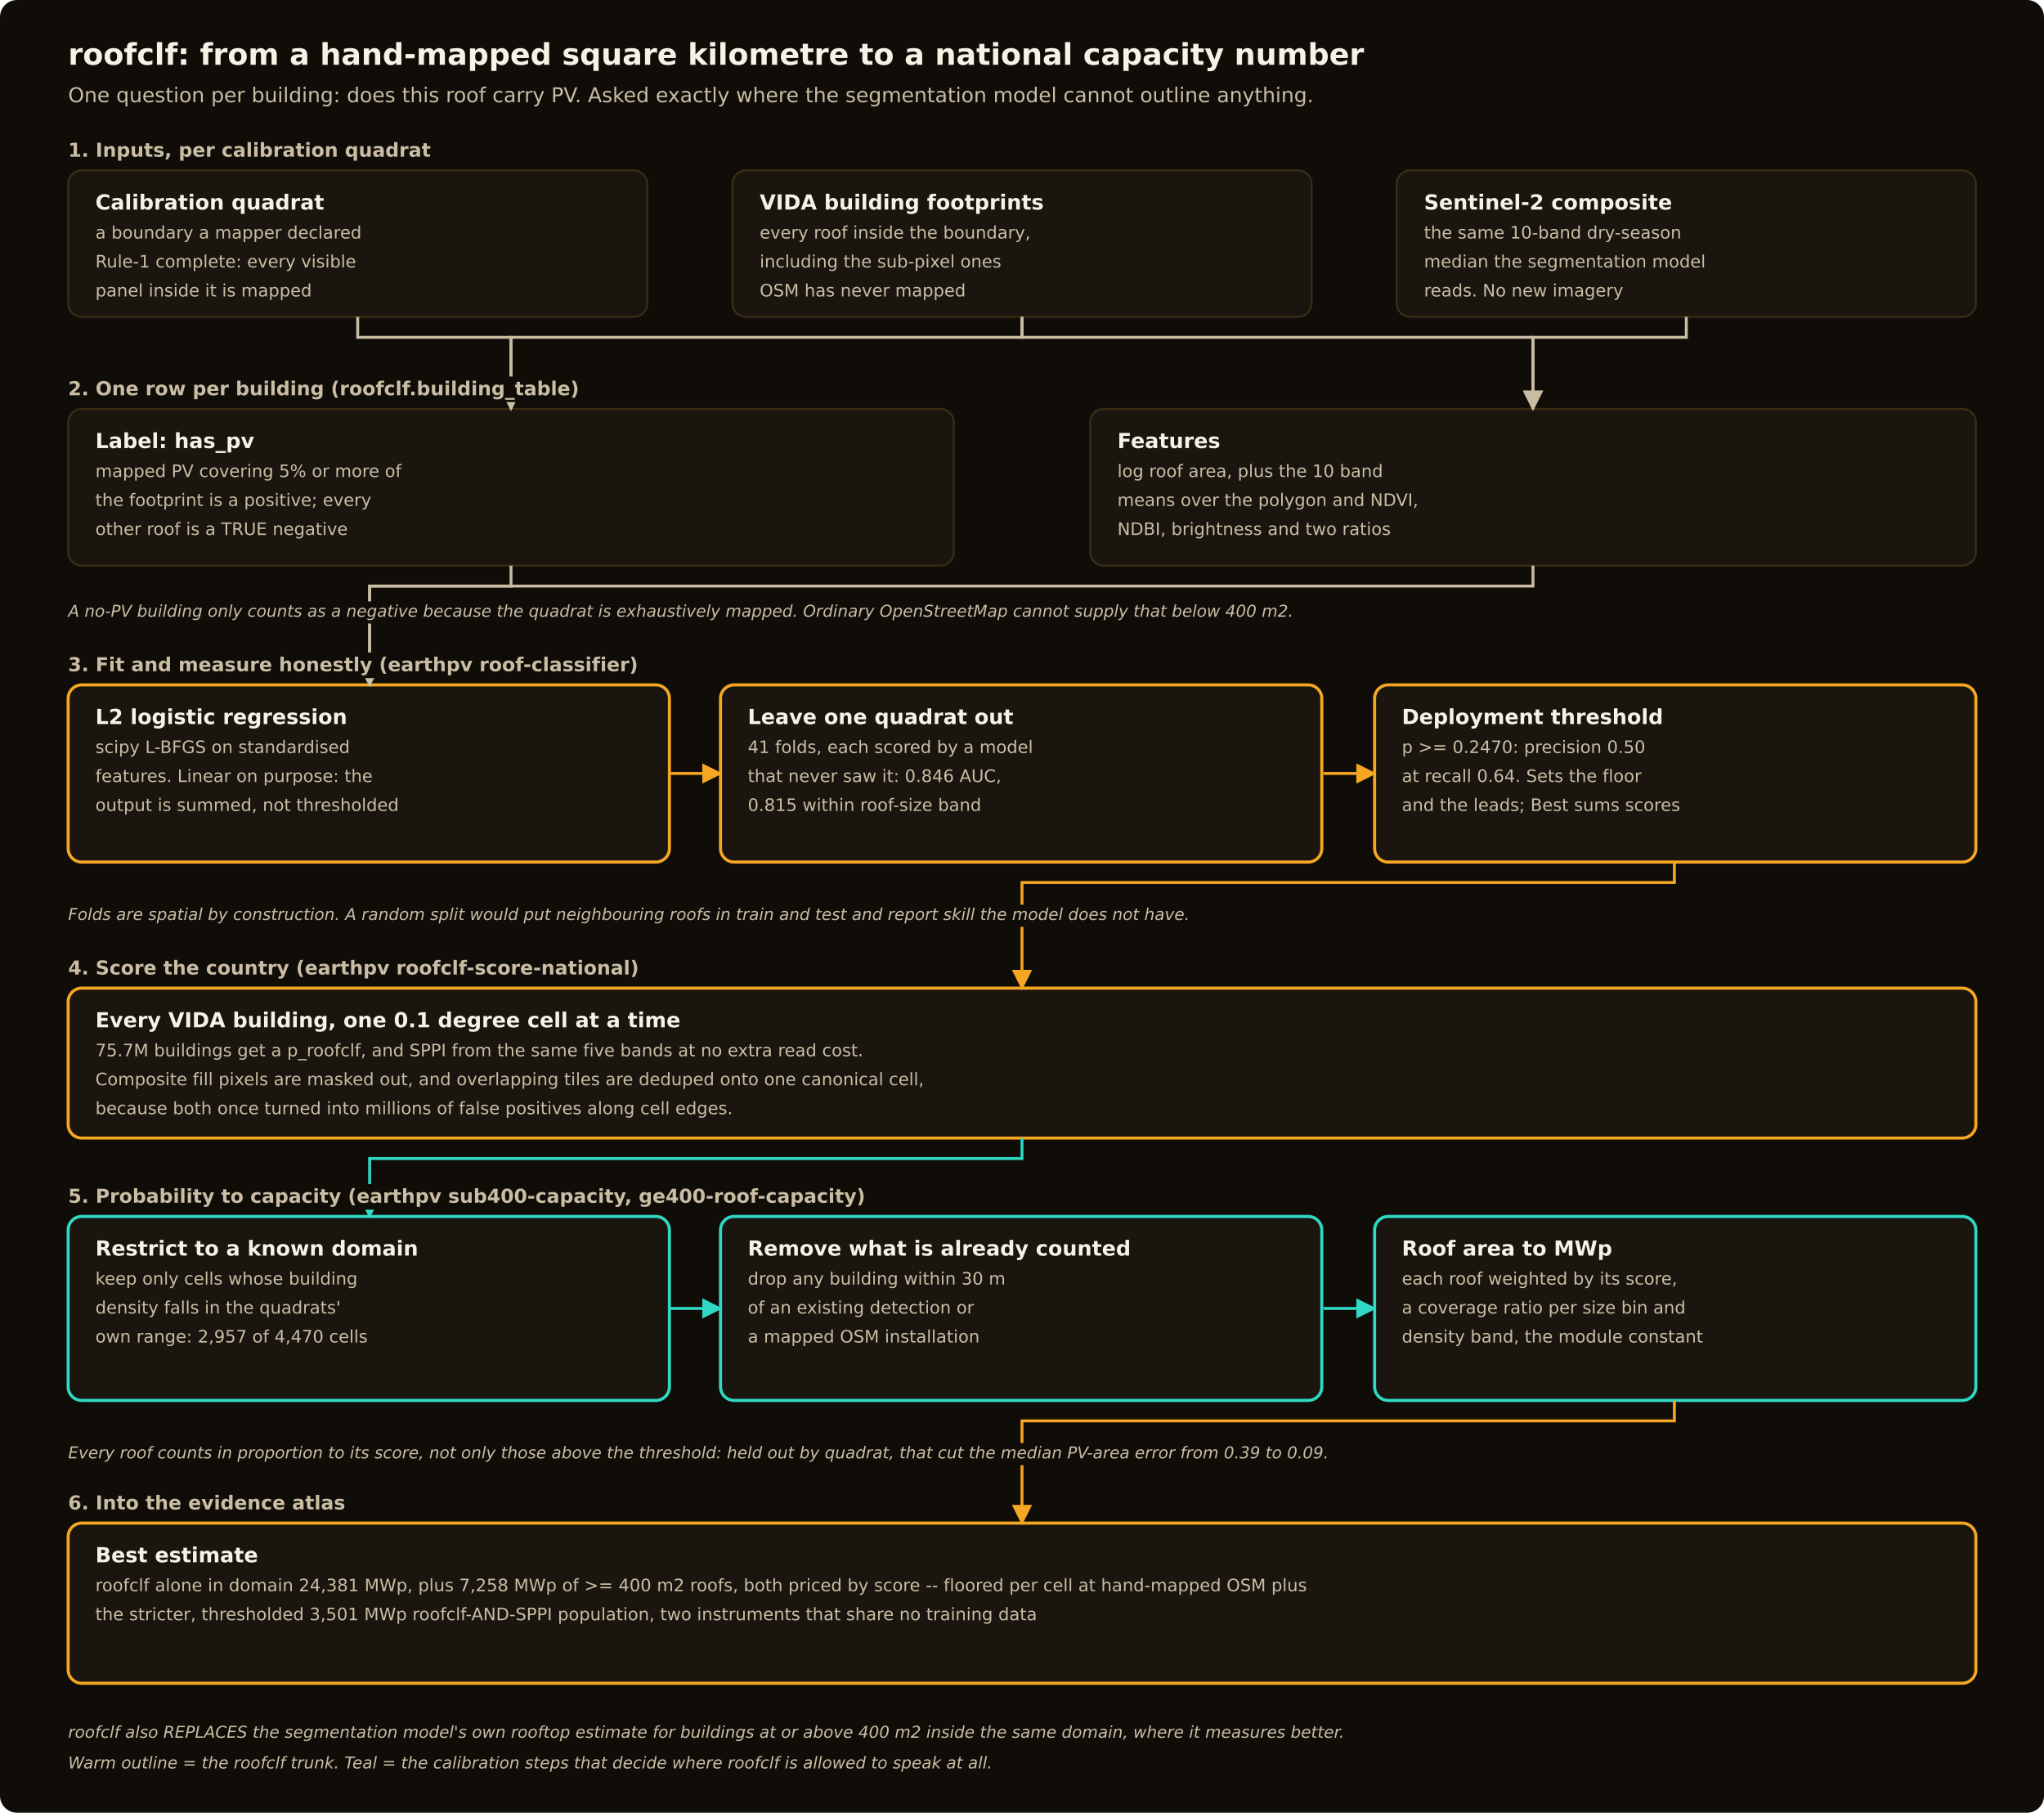
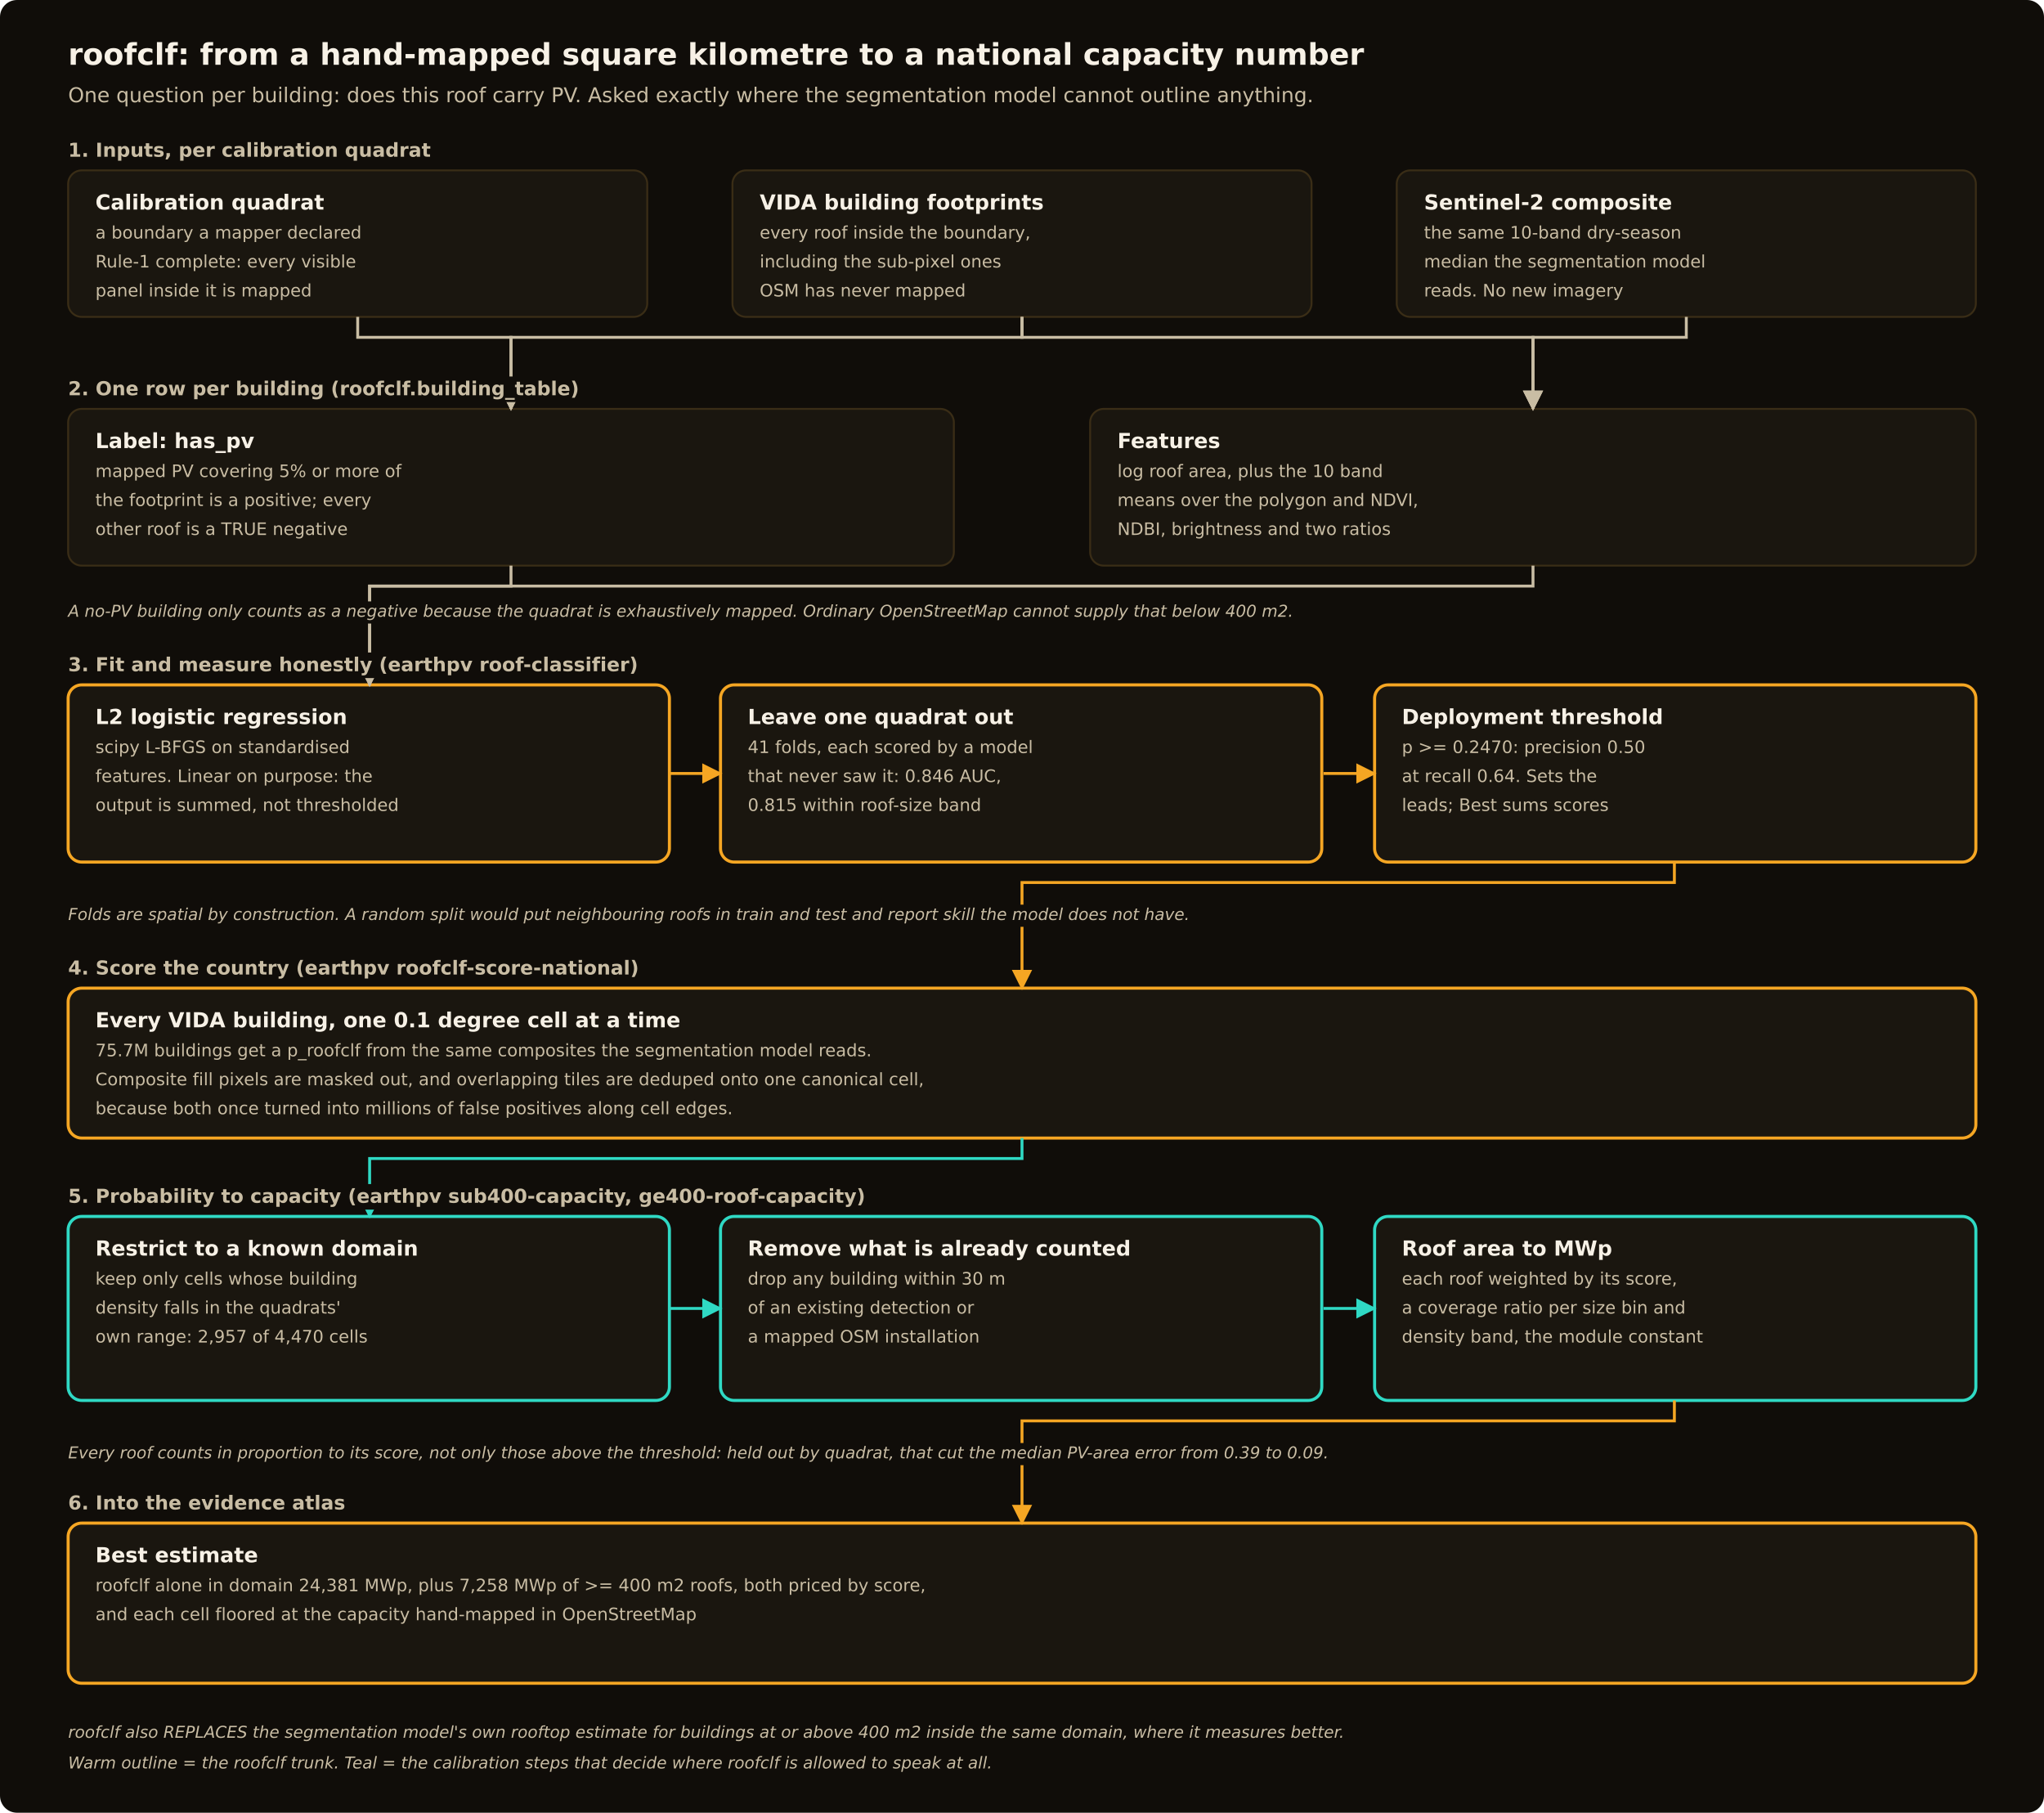
<svg xmlns="http://www.w3.org/2000/svg" width="1200" height="1064" viewBox="0 0 1200 1064" font-family="DejaVu Sans, system-ui, sans-serif">
  <defs>
    <marker id="ah-c9bda4-dark" viewBox="0 0 10 10" refX="9" refY="5" markerWidth="7" markerHeight="7" orient="auto-start-reverse">
      <path d="M0,0 L10,5 L0,10 z" fill="#c9bda4" />
    </marker>
    <marker id="ah-f5a623-dark" viewBox="0 0 10 10" refX="9" refY="5" markerWidth="7" markerHeight="7" orient="auto-start-reverse">
      <path d="M0,0 L10,5 L0,10 z" fill="#f5a623" />
    </marker>
    <marker id="ah-4fb2e8-dark" viewBox="0 0 10 10" refX="9" refY="5" markerWidth="7" markerHeight="7" orient="auto-start-reverse">
      <path d="M0,0 L10,5 L0,10 z" fill="#4fb2e8" />
    </marker>
    <marker id="ah-2fd9c4-dark" viewBox="0 0 10 10" refX="9" refY="5" markerWidth="7" markerHeight="7" orient="auto-start-reverse">
      <path d="M0,0 L10,5 L0,10 z" fill="#2fd9c4" />
    </marker>
  </defs>
  <rect width="1200" height="1064" rx="10" fill="#100d09" />
  <text x="40" y="38" font-size="17.5" font-weight="600" fill="#f7f1e6">roofclf: from a hand-mapped square kilometre to a national capacity number</text>
  <text x="40" y="60" font-size="12" fill="#c9bda4">One question per building: does this roof carry PV. Asked exactly where the segmentation model cannot outline anything.</text>
  <rect x="40" y="100" width="340" height="86" rx="8" fill="#1a160f" stroke="#3a2d16" stroke-width="1.1" />
  <text x="56" y="123" font-size="12.2" font-weight="600" fill="#f7f1e6">Calibration quadrat</text>
  <text x="56" y="140" font-size="10.1" fill="#c9bda4">a boundary a mapper declared</text>
  <text x="56" y="157" font-size="10.1" fill="#c9bda4">Rule-1 complete: every visible</text>
  <text x="56" y="174" font-size="10.1" fill="#c9bda4">panel inside it is mapped</text>
  <rect x="430" y="100" width="340" height="86" rx="8" fill="#1a160f" stroke="#3a2d16" stroke-width="1.1" />
  <text x="446" y="123" font-size="12.2" font-weight="600" fill="#f7f1e6">VIDA building footprints</text>
  <text x="446" y="140" font-size="10.1" fill="#c9bda4">every roof inside the boundary,</text>
  <text x="446" y="157" font-size="10.1" fill="#c9bda4">including the sub-pixel ones</text>
  <text x="446" y="174" font-size="10.1" fill="#c9bda4">OSM has never mapped</text>
  <rect x="820" y="100" width="340" height="86" rx="8" fill="#1a160f" stroke="#3a2d16" stroke-width="1.1" />
  <text x="836" y="123" font-size="12.2" font-weight="600" fill="#f7f1e6">Sentinel-2 composite</text>
  <text x="836" y="140" font-size="10.1" fill="#c9bda4">the same 10-band dry-season</text>
  <text x="836" y="157" font-size="10.1" fill="#c9bda4">median the segmentation model</text>
  <text x="836" y="174" font-size="10.1" fill="#c9bda4">reads. No new imagery</text>
  <rect x="40" y="240" width="520" height="92" rx="8" fill="#1a160f" stroke="#3a2d16" stroke-width="1.1" />
  <text x="56" y="263" font-size="12.2" font-weight="600" fill="#f7f1e6">Label: has_pv</text>
  <text x="56" y="280" font-size="10.1" fill="#c9bda4">mapped PV covering 5% or more of</text>
  <text x="56" y="297" font-size="10.1" fill="#c9bda4">the footprint is a positive; every</text>
  <text x="56" y="314" font-size="10.1" fill="#c9bda4">other roof is a TRUE negative</text>
  <rect x="640" y="240" width="520" height="92" rx="8" fill="#1a160f" stroke="#3a2d16" stroke-width="1.1" />
  <text x="656" y="263" font-size="12.2" font-weight="600" fill="#f7f1e6">Features</text>
  <text x="656" y="280" font-size="10.1" fill="#c9bda4">log roof area, plus the 10 band</text>
  <text x="656" y="297" font-size="10.1" fill="#c9bda4">means over the polygon and NDVI,</text>
  <text x="656" y="314" font-size="10.1" fill="#c9bda4">NDBI, brightness and two ratios</text>
  <rect x="40" y="402" width="353" height="104" rx="8" fill="#1a160f" stroke="#f5a623" stroke-width="1.8" />
  <text x="56" y="425" font-size="12.2" font-weight="600" fill="#f7f1e6">L2 logistic regression</text>
  <text x="56" y="442" font-size="10.1" fill="#c9bda4">scipy L-BFGS on standardised</text>
  <text x="56" y="459" font-size="10.1" fill="#c9bda4">features. Linear on purpose: the</text>
  <text x="56" y="476" font-size="10.1" fill="#c9bda4">output is summed, not thresholded</text>
  <rect x="423" y="402" width="353" height="104" rx="8" fill="#1a160f" stroke="#f5a623" stroke-width="1.8" />
  <text x="439" y="425" font-size="12.2" font-weight="600" fill="#f7f1e6">Leave one quadrat out</text>
  <text x="439" y="442" font-size="10.1" fill="#c9bda4">41 folds, each scored by a model</text>
  <text x="439" y="459" font-size="10.1" fill="#c9bda4">that never saw it: 0.846 AUC,</text>
  <text x="439" y="476" font-size="10.1" fill="#c9bda4">0.815 within roof-size band</text>
  <rect x="807" y="402" width="353" height="104" rx="8" fill="#1a160f" stroke="#f5a623" stroke-width="1.8" />
  <text x="823" y="425" font-size="12.2" font-weight="600" fill="#f7f1e6">Deployment threshold</text>
  <text x="823" y="442" font-size="10.1" fill="#c9bda4">p &gt;= 0.2470: precision 0.50</text>
-   <text x="823" y="459" font-size="10.1" fill="#c9bda4">at recall 0.64. Sets the floor</text>
-   <text x="823" y="476" font-size="10.1" fill="#c9bda4">and the leads; Best sums scores</text>
+   <text x="823" y="459" font-size="10.1" fill="#c9bda4">at recall 0.64. Sets the</text>
+   <text x="823" y="476" font-size="10.1" fill="#c9bda4">leads; Best sums scores</text>
  <rect x="40" y="580" width="1120" height="88" rx="8" fill="#1a160f" stroke="#f5a623" stroke-width="1.8" />
  <text x="56" y="603" font-size="12.2" font-weight="600" fill="#f7f1e6">Every VIDA building, one 0.1 degree cell at a time</text>
-   <text x="56" y="620" font-size="10.1" fill="#c9bda4">75.7M buildings get a p_roofclf, and SPPI from the same five bands at no extra read cost.</text>
+   <text x="56" y="620" font-size="10.1" fill="#c9bda4">75.7M buildings get a p_roofclf from the same composites the segmentation model reads.</text>
  <text x="56" y="637" font-size="10.1" fill="#c9bda4">Composite fill pixels are masked out, and overlapping tiles are deduped onto one canonical cell,</text>
  <text x="56" y="654" font-size="10.1" fill="#c9bda4">because both once turned into millions of false positives along cell edges.</text>
  <rect x="40" y="714" width="353" height="108" rx="8" fill="#1a160f" stroke="#2fd9c4" stroke-width="1.8" />
  <text x="56" y="737" font-size="12.2" font-weight="600" fill="#f7f1e6">Restrict to a known domain</text>
  <text x="56" y="754" font-size="10.1" fill="#c9bda4">keep only cells whose building</text>
  <text x="56" y="771" font-size="10.1" fill="#c9bda4">density falls in the quadrats'</text>
  <text x="56" y="788" font-size="10.1" fill="#c9bda4">own range: 2,957 of 4,470 cells</text>
  <rect x="423" y="714" width="353" height="108" rx="8" fill="#1a160f" stroke="#2fd9c4" stroke-width="1.8" />
  <text x="439" y="737" font-size="12.2" font-weight="600" fill="#f7f1e6">Remove what is already counted</text>
  <text x="439" y="754" font-size="10.1" fill="#c9bda4">drop any building within 30 m</text>
  <text x="439" y="771" font-size="10.1" fill="#c9bda4">of an existing detection or</text>
  <text x="439" y="788" font-size="10.1" fill="#c9bda4">a mapped OSM installation</text>
  <rect x="807" y="714" width="353" height="108" rx="8" fill="#1a160f" stroke="#2fd9c4" stroke-width="1.8" />
  <text x="823" y="737" font-size="12.2" font-weight="600" fill="#f7f1e6">Roof area to MWp</text>
  <text x="823" y="754" font-size="10.1" fill="#c9bda4">each roof weighted by its score,</text>
  <text x="823" y="771" font-size="10.1" fill="#c9bda4">a coverage ratio per size bin and</text>
  <text x="823" y="788" font-size="10.1" fill="#c9bda4">density band, the module constant</text>
  <rect x="40" y="894" width="1120" height="94" rx="8" fill="#1a160f" stroke="#f5a623" stroke-width="1.8" />
  <text x="56" y="917" font-size="12.2" font-weight="600" fill="#f7f1e6">Best estimate</text>
-   <text x="56" y="934" font-size="10.1" fill="#c9bda4">roofclf alone in domain 24,381 MWp, plus 7,258 MWp of &gt;= 400 m2 roofs, both priced by score -- floored per cell at hand-mapped OSM plus</text>
-   <text x="56" y="951" font-size="10.1" fill="#c9bda4">the stricter, thresholded 3,501 MWp roofclf-AND-SPPI population, two instruments that share no training data</text>
+   <text x="56" y="934" font-size="10.1" fill="#c9bda4">roofclf alone in domain 24,381 MWp, plus 7,258 MWp of &gt;= 400 m2 roofs, both priced by score,</text>
+   <text x="56" y="951" font-size="10.1" fill="#c9bda4">and each cell floored at the capacity hand-mapped in OpenStreetMap</text>
  <path d="M210,186 V198 H300 V240" stroke="#c9bda4" stroke-width="1.7" fill="none" marker-end="url(#ah-c9bda4-dark)" />
  <path d="M600,186 V198 H300 V240" stroke="#c9bda4" stroke-width="1.7" fill="none" marker-end="url(#ah-c9bda4-dark)" />
  <path d="M600,186 V198 H900 V240" stroke="#c9bda4" stroke-width="1.7" fill="none" marker-end="url(#ah-c9bda4-dark)" />
  <path d="M990,186 V198 H900 V240" stroke="#c9bda4" stroke-width="1.7" fill="none" marker-end="url(#ah-c9bda4-dark)" />
  <path d="M300,332 V344 H217 V402" stroke="#c9bda4" stroke-width="1.7" fill="none" marker-end="url(#ah-c9bda4-dark)" />
  <path d="M900,332 V344 H217 V402" stroke="#c9bda4" stroke-width="1.7" fill="none" marker-end="url(#ah-c9bda4-dark)" />
  <path d="M393,454 H423" stroke="#f5a623" stroke-width="1.7" fill="none" marker-end="url(#ah-f5a623-dark)" />
  <path d="M777,454 H807" stroke="#f5a623" stroke-width="1.7" fill="none" marker-end="url(#ah-f5a623-dark)" />
  <path d="M983,506 V518 H600 V580" stroke="#f5a623" stroke-width="1.7" fill="none" marker-end="url(#ah-f5a623-dark)" />
  <path d="M600,668 V680 H217 V714" stroke="#2fd9c4" stroke-width="1.7" fill="none" marker-end="url(#ah-2fd9c4-dark)" />
  <path d="M393,768 H423" stroke="#2fd9c4" stroke-width="1.7" fill="none" marker-end="url(#ah-2fd9c4-dark)" />
  <path d="M777,768 H807" stroke="#2fd9c4" stroke-width="1.7" fill="none" marker-end="url(#ah-2fd9c4-dark)" />
  <path d="M983,822 V834 H600 V894" stroke="#f5a623" stroke-width="1.7" fill="none" marker-end="url(#ah-f5a623-dark)" />
  <rect x="36" y="81" width="207" height="15" fill="#100d09" />
  <text x="40" y="92" font-size="11.3" font-weight="600" fill="#c9bda4">1. Inputs, per calibration quadrat</text>
  <rect x="36" y="221" width="293" height="15" fill="#100d09" />
  <text x="40" y="232" font-size="11.3" font-weight="600" fill="#c9bda4">2. One row per building (roofclf.building_table)</text>
  <rect x="36" y="353" width="736" height="13" fill="#100d09" />
  <text x="40" y="362" font-size="9.6" font-style="italic" fill="#c9bda4">A no-PV building only counts as a negative because the quadrat is exhaustively mapped. Ordinary OpenStreetMap cannot supply that below 400 m2.</text>
  <rect x="36" y="383" width="323" height="15" fill="#100d09" />
  <text x="40" y="394" font-size="11.3" font-weight="600" fill="#c9bda4">3. Fit and measure honestly (earthpv roof-classifier)</text>
  <rect x="36" y="531" width="715" height="13" fill="#100d09" />
  <text x="40" y="540" font-size="9.6" font-style="italic" fill="#c9bda4">Folds are spatial by construction. A random split would put neighbouring roofs in train and test and report skill the model does not have.</text>
  <rect x="36" y="561" width="323" height="15" fill="#100d09" />
  <text x="40" y="572" font-size="11.3" font-weight="600" fill="#c9bda4">4. Score the country (earthpv roofclf-score-national)</text>
  <rect x="36" y="695" width="445" height="15" fill="#100d09" />
  <text x="40" y="706" font-size="11.3" font-weight="600" fill="#c9bda4">5. Probability to capacity (earthpv sub400-capacity, ge400-roof-capacity)</text>
  <rect x="36" y="847" width="804" height="13" fill="#100d09" />
  <text x="40" y="856" font-size="9.6" font-style="italic" fill="#c9bda4">Every roof counts in proportion to its score, not only those above the threshold: held out by quadrat, that cut the median PV-area error from 0.39 to 0.09.</text>
  <rect x="36" y="875" width="159" height="15" fill="#100d09" />
  <text x="40" y="886" font-size="11.3" font-weight="600" fill="#c9bda4">6. Into the evidence atlas</text>
  <rect x="36" y="1011" width="778" height="13" fill="#100d09" />
  <text x="40" y="1020" font-size="9.6" font-style="italic" fill="#c9bda4">roofclf also REPLACES the segmentation model's own rooftop estimate for buildings at or above 400 m2 inside the same domain, where it measures better.</text>
  <rect x="36" y="1029" width="601" height="13" fill="#100d09" />
  <text x="40" y="1038" font-size="9.6" font-style="italic" fill="#c9bda4">Warm outline = the roofclf trunk. Teal = the calibration steps that decide where roofclf is allowed to speak at all.</text>
</svg>
